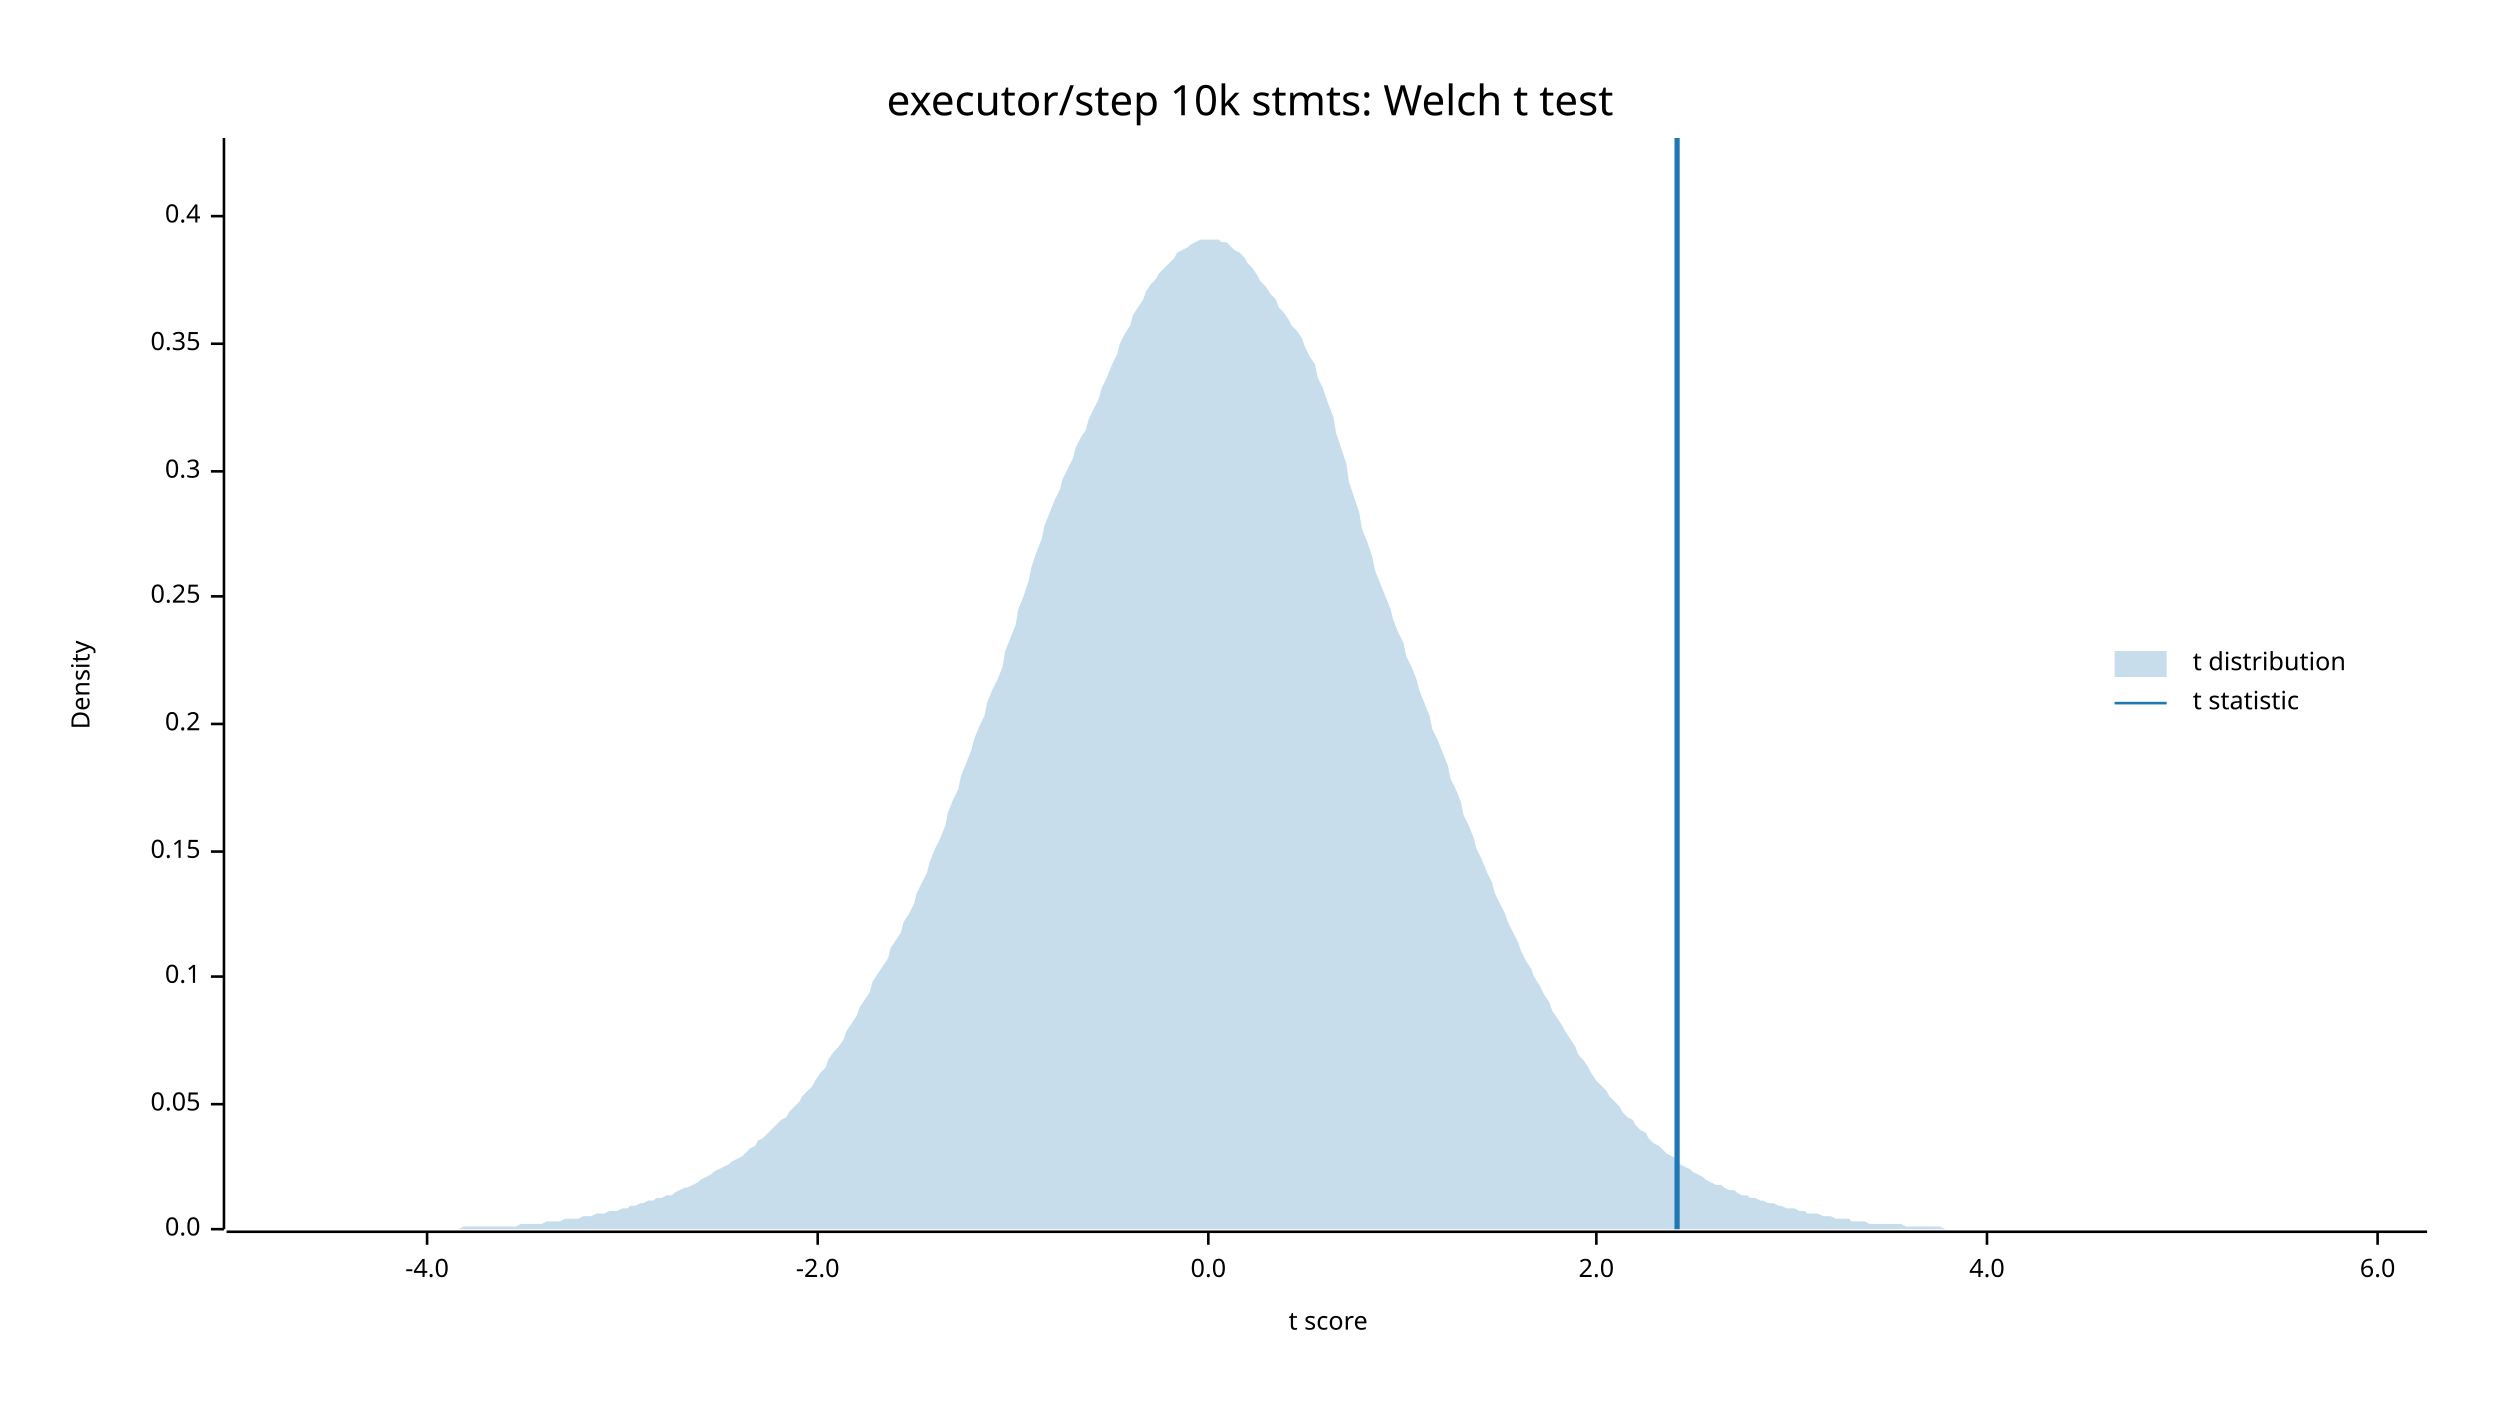
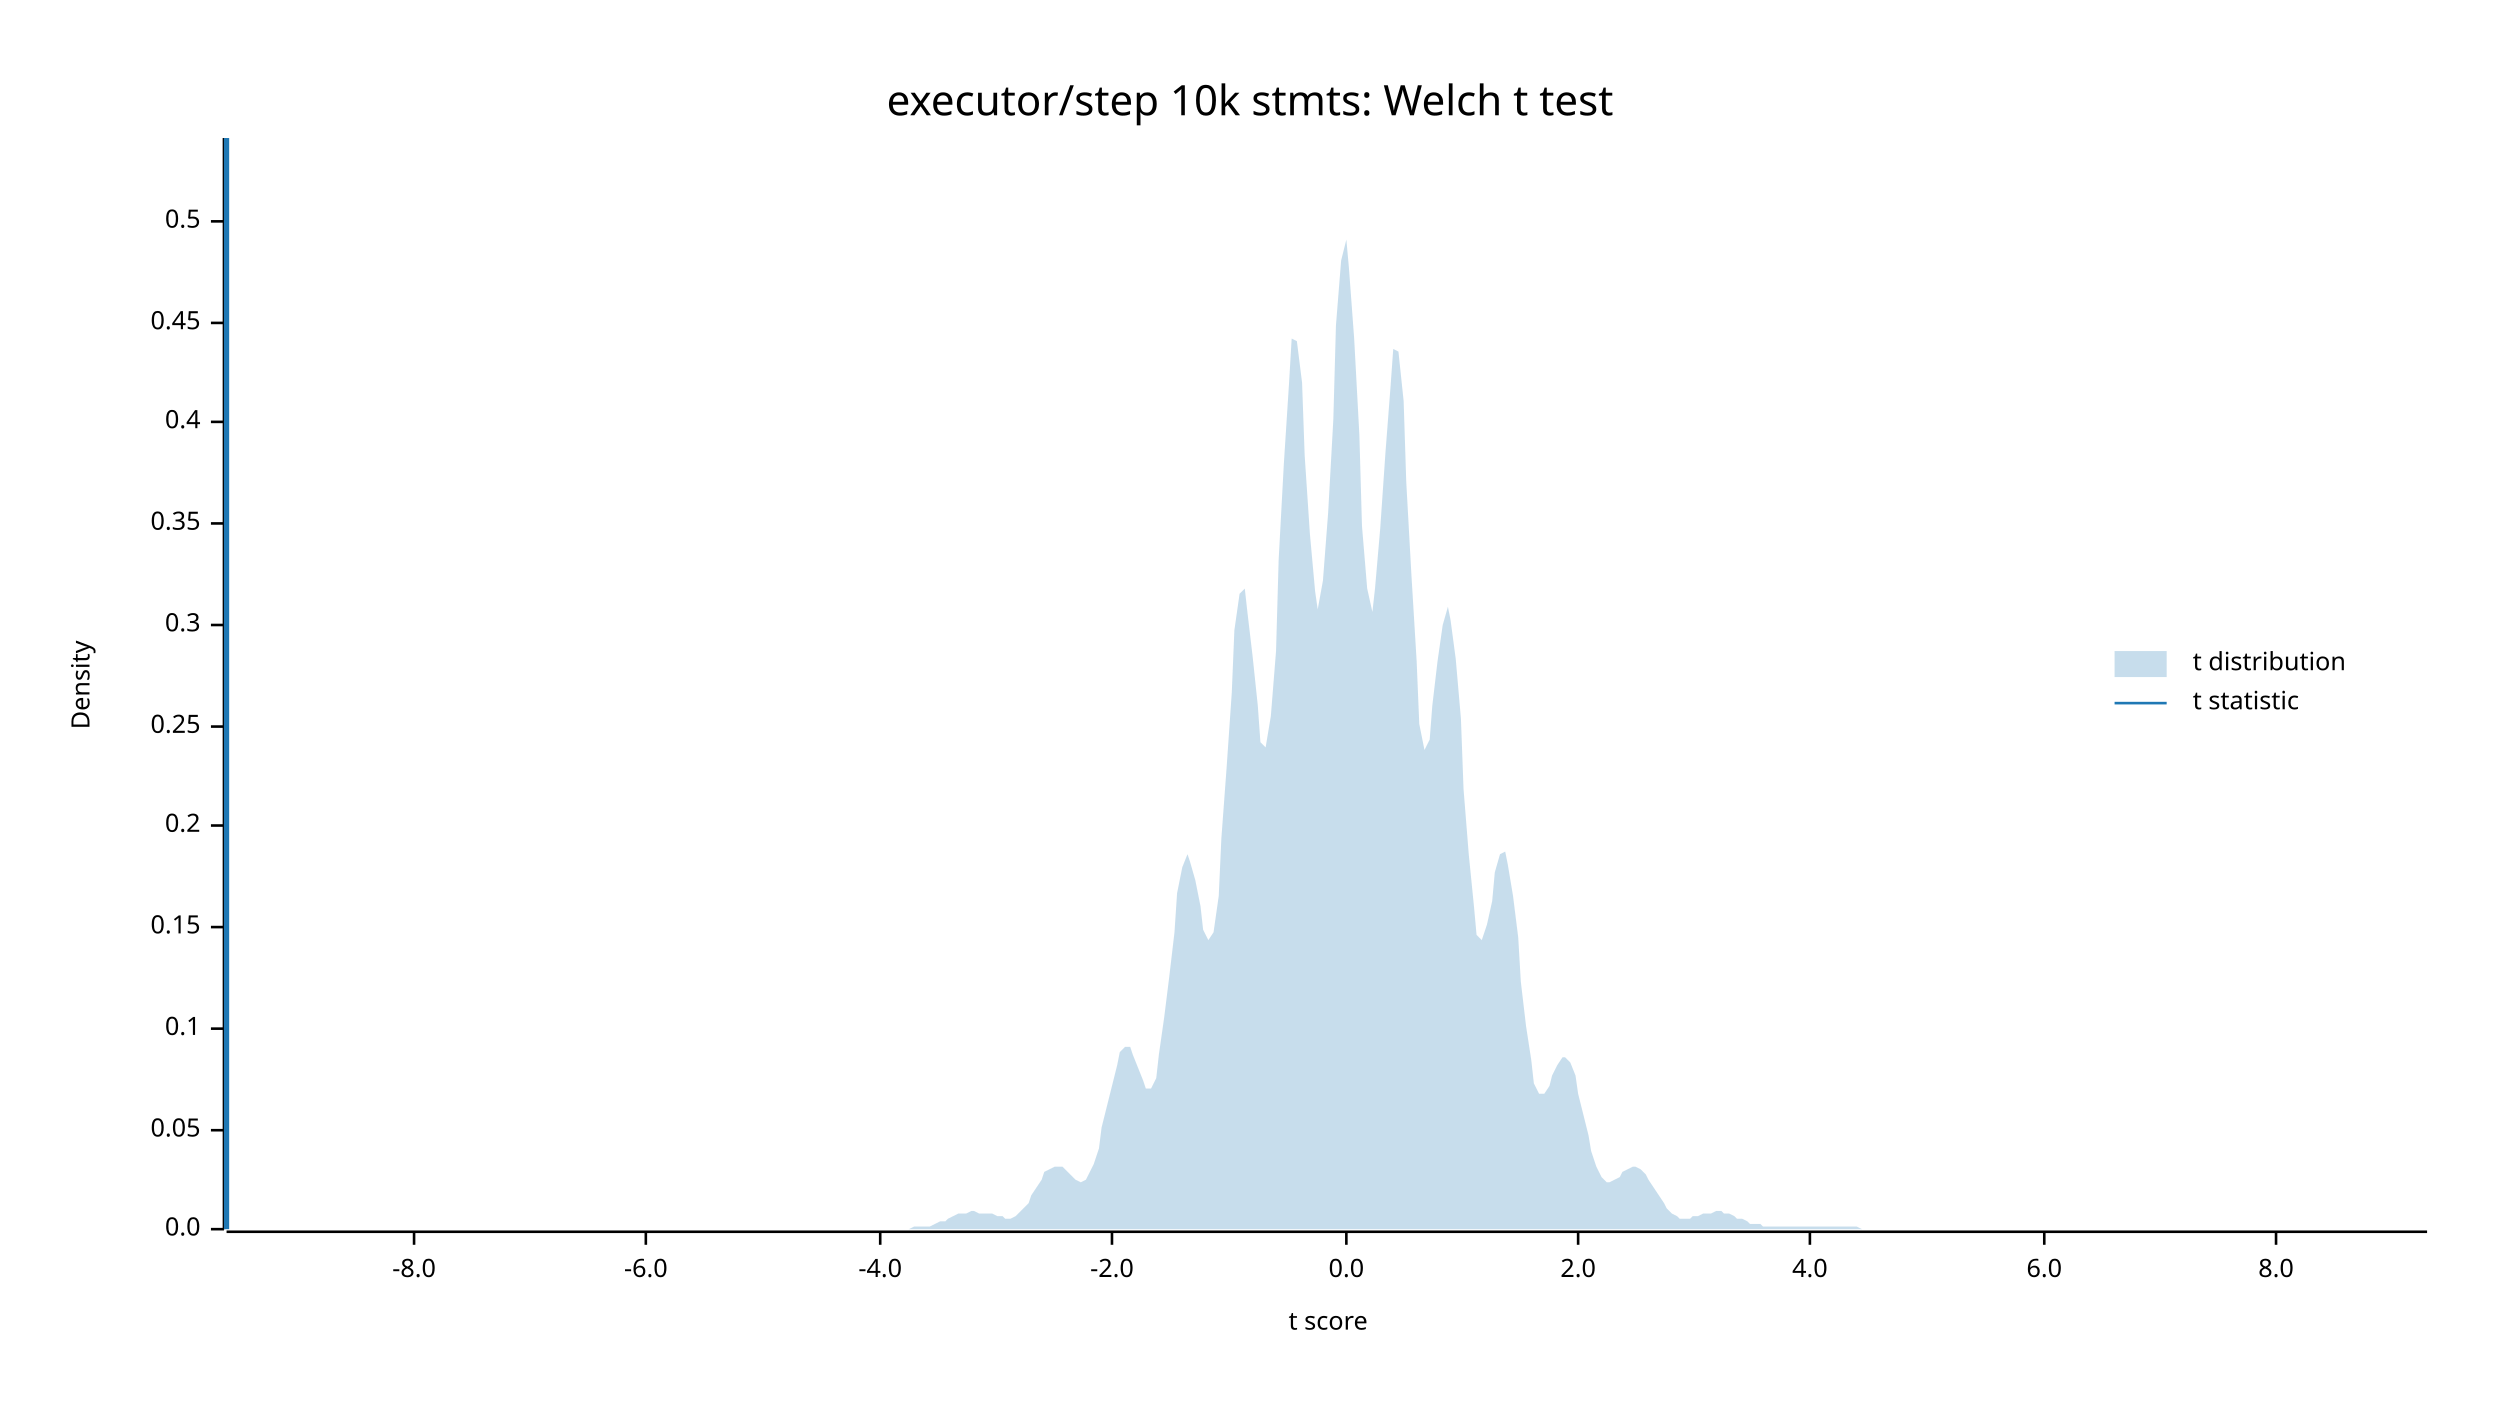
<svg xmlns="http://www.w3.org/2000/svg" width="960" height="540" viewBox="0 0 960 540">
  <text x="480" y="32" dy="0.76em" text-anchor="middle" font-family="sans-serif" font-size="16.129" opacity="1" fill="#000000">
executor/step 10k stmts: Welch t test
</text>
  <text x="27" y="263" dy="0.76em" text-anchor="middle" font-family="sans-serif" font-size="9.677" opacity="1" fill="#000000" transform="rotate(270, 27, 263)">
Density
</text>
  <text x="510" y="513" dy="-0.5ex" text-anchor="middle" font-family="sans-serif" font-size="9.677" opacity="1" fill="#000000">
t score
</text>
  <polyline fill="none" opacity="1" stroke="#000000" stroke-width="1" points="86,53 86,472 " />
  <text x="77" y="472" dy="0.5ex" text-anchor="end" font-family="sans-serif" font-size="9.677" opacity="1" fill="#000000">
0.0
</text>
  <polyline fill="none" opacity="1" stroke="#000000" stroke-width="1" points="81,472 86,472 " />
-   <text x="77" y="424" dy="0.5ex" text-anchor="end" font-family="sans-serif" font-size="9.677" opacity="1" fill="#000000">
+   <text x="77" y="434" dy="0.5ex" text-anchor="end" font-family="sans-serif" font-size="9.677" opacity="1" fill="#000000">
0.05
</text>
-   <polyline fill="none" opacity="1" stroke="#000000" stroke-width="1" points="81,424 86,424 " />
-   <text x="77" y="375" dy="0.5ex" text-anchor="end" font-family="sans-serif" font-size="9.677" opacity="1" fill="#000000">
+   <polyline fill="none" opacity="1" stroke="#000000" stroke-width="1" points="81,434 86,434 " />
+   <text x="77" y="395" dy="0.5ex" text-anchor="end" font-family="sans-serif" font-size="9.677" opacity="1" fill="#000000">
0.1
</text>
-   <polyline fill="none" opacity="1" stroke="#000000" stroke-width="1" points="81,375 86,375 " />
-   <text x="77" y="327" dy="0.5ex" text-anchor="end" font-family="sans-serif" font-size="9.677" opacity="1" fill="#000000">
+   <polyline fill="none" opacity="1" stroke="#000000" stroke-width="1" points="81,395 86,395 " />
+   <text x="77" y="356" dy="0.5ex" text-anchor="end" font-family="sans-serif" font-size="9.677" opacity="1" fill="#000000">
0.15
</text>
-   <polyline fill="none" opacity="1" stroke="#000000" stroke-width="1" points="81,327 86,327 " />
-   <text x="77" y="278" dy="0.5ex" text-anchor="end" font-family="sans-serif" font-size="9.677" opacity="1" fill="#000000">
+   <polyline fill="none" opacity="1" stroke="#000000" stroke-width="1" points="81,356 86,356 " />
+   <text x="77" y="317" dy="0.5ex" text-anchor="end" font-family="sans-serif" font-size="9.677" opacity="1" fill="#000000">
0.2
</text>
-   <polyline fill="none" opacity="1" stroke="#000000" stroke-width="1" points="81,278 86,278 " />
-   <text x="77" y="229" dy="0.5ex" text-anchor="end" font-family="sans-serif" font-size="9.677" opacity="1" fill="#000000">
+   <polyline fill="none" opacity="1" stroke="#000000" stroke-width="1" points="81,317 86,317 " />
+   <text x="77" y="279" dy="0.5ex" text-anchor="end" font-family="sans-serif" font-size="9.677" opacity="1" fill="#000000">
0.25
</text>
-   <polyline fill="none" opacity="1" stroke="#000000" stroke-width="1" points="81,229 86,229 " />
-   <text x="77" y="181" dy="0.5ex" text-anchor="end" font-family="sans-serif" font-size="9.677" opacity="1" fill="#000000">
+   <polyline fill="none" opacity="1" stroke="#000000" stroke-width="1" points="81,279 86,279 " />
+   <text x="77" y="240" dy="0.5ex" text-anchor="end" font-family="sans-serif" font-size="9.677" opacity="1" fill="#000000">
0.3
</text>
-   <polyline fill="none" opacity="1" stroke="#000000" stroke-width="1" points="81,181 86,181 " />
-   <text x="77" y="132" dy="0.5ex" text-anchor="end" font-family="sans-serif" font-size="9.677" opacity="1" fill="#000000">
+   <polyline fill="none" opacity="1" stroke="#000000" stroke-width="1" points="81,240 86,240 " />
+   <text x="77" y="201" dy="0.5ex" text-anchor="end" font-family="sans-serif" font-size="9.677" opacity="1" fill="#000000">
0.35
</text>
-   <polyline fill="none" opacity="1" stroke="#000000" stroke-width="1" points="81,132 86,132 " />
-   <text x="77" y="83" dy="0.5ex" text-anchor="end" font-family="sans-serif" font-size="9.677" opacity="1" fill="#000000">
+   <polyline fill="none" opacity="1" stroke="#000000" stroke-width="1" points="81,201 86,201 " />
+   <text x="77" y="162" dy="0.5ex" text-anchor="end" font-family="sans-serif" font-size="9.677" opacity="1" fill="#000000">
0.4
</text>
-   <polyline fill="none" opacity="1" stroke="#000000" stroke-width="1" points="81,83 86,83 " />
+   <polyline fill="none" opacity="1" stroke="#000000" stroke-width="1" points="81,162 86,162 " />
+   <text x="77" y="124" dy="0.5ex" text-anchor="end" font-family="sans-serif" font-size="9.677" opacity="1" fill="#000000">
+ 0.45
+ </text>
+   <polyline fill="none" opacity="1" stroke="#000000" stroke-width="1" points="81,124 86,124 " />
+   <text x="77" y="85" dy="0.5ex" text-anchor="end" font-family="sans-serif" font-size="9.677" opacity="1" fill="#000000">
+ 0.5
+ </text>
+   <polyline fill="none" opacity="1" stroke="#000000" stroke-width="1" points="81,85 86,85 " />
  <polyline fill="none" opacity="1" stroke="#000000" stroke-width="1" points="87,473 932,473 " />
-   <text x="164" y="483" dy="0.76em" text-anchor="middle" font-family="sans-serif" font-size="9.677" opacity="1" fill="#000000">
+   <text x="159" y="483" dy="0.76em" text-anchor="middle" font-family="sans-serif" font-size="9.677" opacity="1" fill="#000000">
+ -8.0
+ </text>
+   <polyline fill="none" opacity="1" stroke="#000000" stroke-width="1" points="159,473 159,478 " />
+   <text x="248" y="483" dy="0.76em" text-anchor="middle" font-family="sans-serif" font-size="9.677" opacity="1" fill="#000000">
+ -6.0
+ </text>
+   <polyline fill="none" opacity="1" stroke="#000000" stroke-width="1" points="248,473 248,478 " />
+   <text x="338" y="483" dy="0.76em" text-anchor="middle" font-family="sans-serif" font-size="9.677" opacity="1" fill="#000000">
-4.0
</text>
-   <polyline fill="none" opacity="1" stroke="#000000" stroke-width="1" points="164,473 164,478 " />
-   <text x="314" y="483" dy="0.76em" text-anchor="middle" font-family="sans-serif" font-size="9.677" opacity="1" fill="#000000">
+   <polyline fill="none" opacity="1" stroke="#000000" stroke-width="1" points="338,473 338,478 " />
+   <text x="427" y="483" dy="0.76em" text-anchor="middle" font-family="sans-serif" font-size="9.677" opacity="1" fill="#000000">
-2.0
</text>
-   <polyline fill="none" opacity="1" stroke="#000000" stroke-width="1" points="314,473 314,478 " />
-   <text x="464" y="483" dy="0.76em" text-anchor="middle" font-family="sans-serif" font-size="9.677" opacity="1" fill="#000000">
+   <polyline fill="none" opacity="1" stroke="#000000" stroke-width="1" points="427,473 427,478 " />
+   <text x="517" y="483" dy="0.76em" text-anchor="middle" font-family="sans-serif" font-size="9.677" opacity="1" fill="#000000">
0.0
</text>
-   <polyline fill="none" opacity="1" stroke="#000000" stroke-width="1" points="464,473 464,478 " />
-   <text x="613" y="483" dy="0.76em" text-anchor="middle" font-family="sans-serif" font-size="9.677" opacity="1" fill="#000000">
+   <polyline fill="none" opacity="1" stroke="#000000" stroke-width="1" points="517,473 517,478 " />
+   <text x="606" y="483" dy="0.76em" text-anchor="middle" font-family="sans-serif" font-size="9.677" opacity="1" fill="#000000">
2.0
</text>
-   <polyline fill="none" opacity="1" stroke="#000000" stroke-width="1" points="613,473 613,478 " />
-   <text x="763" y="483" dy="0.76em" text-anchor="middle" font-family="sans-serif" font-size="9.677" opacity="1" fill="#000000">
+   <polyline fill="none" opacity="1" stroke="#000000" stroke-width="1" points="606,473 606,478 " />
+   <text x="695" y="483" dy="0.76em" text-anchor="middle" font-family="sans-serif" font-size="9.677" opacity="1" fill="#000000">
4.0
</text>
-   <polyline fill="none" opacity="1" stroke="#000000" stroke-width="1" points="763,473 763,478 " />
-   <text x="913" y="483" dy="0.76em" text-anchor="middle" font-family="sans-serif" font-size="9.677" opacity="1" fill="#000000">
+   <polyline fill="none" opacity="1" stroke="#000000" stroke-width="1" points="695,473 695,478 " />
+   <text x="785" y="483" dy="0.76em" text-anchor="middle" font-family="sans-serif" font-size="9.677" opacity="1" fill="#000000">
6.0
</text>
-   <polyline fill="none" opacity="1" stroke="#000000" stroke-width="1" points="913,473 913,478 " />
-   <polygon opacity="0.25" fill="#1F78B4" points="87,472 88,472 90,472 92,472 93,472 95,472 97,472 98,472 100,472 102,472 103,472 105,472 107,472 109,472 110,472 112,472 114,472 115,472 117,472 119,472 120,472 122,472 124,472 125,472 127,472 129,472 131,472 132,472 134,472 136,472 137,472 139,472 141,472 142,472 144,472 146,472 147,472 149,472 151,472 153,472 154,472 156,472 158,472 159,472 161,472 163,472 164,472 166,472 168,472 169,472 171,472 173,472 175,472 176,472 178,471 180,471 181,471 183,471 185,471 186,471 188,471 190,471 191,471 193,471 195,471 197,471 198,471 200,470 202,470 203,470 205,470 207,470 208,470 210,469 212,469 214,469 215,469 217,468 219,468 220,468 222,468 224,467 225,467 227,467 229,466 230,466 232,466 234,465 236,465 237,465 239,464 241,464 242,463 244,463 246,462 247,462 249,461 251,461 252,460 254,460 256,459 258,459 259,458 261,457 263,456 264,456 266,455 268,454 269,453 271,452 273,451 274,450 276,449 278,448 280,447 281,446 283,445 285,444 286,443 288,441 290,440 291,438 293,437 295,435 296,434 298,432 300,430 302,429 303,427 305,425 307,423 308,421 310,419 312,417 313,415 315,412 317,410 318,407 320,404 322,402 324,399 325,396 327,393 329,390 330,387 332,384 334,381 335,377 337,374 339,371 341,368 342,364 344,361 346,358 347,354 349,351 351,347 352,343 354,339 356,335 357,331 359,326 361,322 363,317 364,312 366,307 368,303 369,298 371,293 373,288 374,284 376,279 378,275 379,270 381,265 383,261 385,256 386,250 388,245 390,240 391,234 393,229 395,223 396,218 398,212 400,207 401,202 403,197 405,192 407,188 408,184 410,180 412,176 413,172 415,168 417,165 418,161 420,157 422,153 423,149 425,145 427,140 429,136 430,132 432,128 434,125 435,121 437,118 439,115 440,112 442,109 444,107 445,105 447,103 449,101 451,99 452,97 454,96 456,95 457,94 459,93 461,92 462,92 464,92 466,92 468,92 469,93 471,93 473,95 474,96 476,97 478,99 479,101 481,103 483,106 484,108 486,110 488,113 490,115 491,118 493,120 495,123 496,125 498,127 500,130 501,133 503,137 505,140 506,145 508,149 510,155 512,160 513,166 515,172 517,178 518,185 520,191 522,197 523,203 525,208 527,214 528,219 530,224 532,229 534,234 535,238 537,243 539,247 540,252 542,256 544,261 545,265 547,270 549,275 550,280 552,284 554,289 556,294 557,299 559,303 561,308 562,313 564,317 566,322 567,326 569,330 571,335 573,339 574,343 576,347 578,351 579,354 581,358 583,362 584,365 586,369 588,372 589,375 591,378 593,382 595,385 596,388 598,391 600,394 601,396 603,399 605,402 606,405 608,407 610,410 611,412 613,415 615,417 617,419 618,421 620,423 622,425 623,427 625,429 627,430 628,432 630,434 632,435 633,437 635,439 637,440 639,442 640,443 642,444 644,445 645,447 647,448 649,449 650,450 652,451 654,452 655,453 657,454 659,455 661,455 662,456 664,457 666,457 667,458 669,459 671,459 672,460 674,460 676,461 677,461 679,462 681,462 683,463 684,463 686,464 688,464 689,464 691,465 693,465 694,466 696,466 698,466 700,467 701,467 703,467 705,468 706,468 708,468 710,468 711,469 713,469 715,469 716,469 718,470 720,470 722,470 723,470 725,470 727,470 728,470 730,470 732,471 733,471 735,471 737,471 738,471 740,471 742,471 744,471 745,471 747,472 749,472 750,472 752,472 754,472 755,472 757,472 759,472 760,472 762,472 764,472 766,472 767,472 769,472 771,472 772,472 774,472 776,472 777,472 779,472 781,472 782,472 784,472 786,472 788,472 789,472 791,472 793,472 794,472 796,472 798,472 799,472 801,472 803,472 804,472 806,472 808,472 810,472 811,472 813,472 815,472 816,472 818,472 820,472 821,472 823,472 825,472 827,472 828,472 830,472 832,472 833,472 835,472 837,472 838,472 840,472 842,472 843,472 845,472 847,472 849,472 850,472 852,472 854,472 855,472 857,472 859,472 860,472 862,472 864,472 865,472 867,472 869,472 871,472 872,472 874,472 876,472 877,472 879,472 881,472 882,472 884,472 886,472 887,472 889,472 891,472 893,472 894,472 896,472 898,472 899,472 901,472 903,472 904,472 906,472 908,472 909,472 911,472 913,472 915,472 916,472 918,472 920,472 921,472 923,472 925,472 926,472 928,472 930,472 932,472 932,472 87,472 " />
-   <polyline fill="none" opacity="1" stroke="#1F78B4" stroke-width="2" points="644,472 644,53 " />
+   <polyline fill="none" opacity="1" stroke="#000000" stroke-width="1" points="785,473 785,478 " />
+   <text x="874" y="483" dy="0.76em" text-anchor="middle" font-family="sans-serif" font-size="9.677" opacity="1" fill="#000000">
+ 8.0
+ </text>
+   <polyline fill="none" opacity="1" stroke="#000000" stroke-width="1" points="874,473 874,478 " />
+   <polygon opacity="0.25" fill="#1F78B4" points="87,472 88,472 90,472 92,472 93,472 95,472 97,472 98,472 100,472 102,472 103,472 105,472 107,472 109,472 110,472 112,472 114,472 115,472 117,472 119,472 120,472 122,472 124,472 125,472 127,472 129,472 131,472 132,472 134,472 136,472 137,472 139,472 141,472 142,472 144,472 146,472 147,472 149,472 151,472 153,472 154,472 156,472 158,472 159,472 161,472 163,472 164,472 166,472 168,472 169,472 171,472 173,472 175,472 176,472 178,472 180,472 181,472 183,472 185,472 186,472 188,472 190,472 191,472 193,472 195,472 197,472 198,472 200,472 202,472 203,472 205,472 207,472 208,472 210,472 212,472 214,472 215,472 217,472 219,472 220,472 222,472 224,472 225,472 227,472 229,472 230,472 232,472 234,472 236,472 237,472 239,472 241,472 242,472 244,472 246,472 247,472 249,472 251,472 252,472 254,472 256,472 258,472 259,472 261,472 263,472 264,472 266,472 268,472 269,472 271,472 273,472 274,472 276,472 278,472 280,472 281,472 283,472 285,472 286,472 288,472 290,472 291,472 293,472 295,472 296,472 298,472 300,472 302,472 303,472 305,472 307,472 308,472 310,472 312,472 313,472 315,472 317,472 318,472 320,472 322,472 324,472 325,472 327,472 329,472 330,472 332,472 334,472 335,472 337,472 339,472 341,472 342,472 344,472 346,472 347,472 349,472 351,471 352,471 354,471 356,471 357,471 359,470 361,469 363,469 364,468 366,467 368,466 369,466 371,466 373,465 374,465 376,466 378,466 379,466 381,466 383,467 385,467 386,468 388,468 390,467 391,466 393,464 395,462 396,459 398,456 400,453 401,450 403,449 405,448 407,448 408,448 410,450 412,452 413,453 415,454 417,453 418,451 420,447 422,441 423,433 425,425 427,417 429,409 430,404 432,402 434,402 435,405 437,410 439,415 440,418 442,418 444,414 445,405 447,391 449,375 451,358 452,343 454,333 456,328 457,331 459,338 461,348 462,357 464,361 466,358 468,344 469,322 471,295 473,266 474,242 476,228 478,226 479,235 481,252 483,271 484,285 486,287 488,275 490,250 491,215 493,178 495,147 496,130 498,131 500,147 501,175 503,205 505,227 506,234 508,223 510,197 512,161 513,125 515,100 517,92 518,103 520,130 522,167 523,202 525,226 527,235 528,226 530,203 532,174 534,148 535,134 537,135 539,154 540,185 542,221 544,254 545,278 547,288 549,284 550,271 552,254 554,240 556,233 557,238 559,253 561,276 562,303 564,328 566,348 567,359 569,361 571,355 573,346 574,335 576,328 578,327 579,332 581,344 583,360 584,377 586,394 588,407 589,416 591,420 593,420 595,417 596,413 598,409 600,406 601,406 603,408 605,413 606,420 608,428 610,436 611,442 613,448 615,452 617,454 618,454 620,453 622,452 623,450 625,449 627,448 628,448 630,449 632,451 633,453 635,456 637,459 639,462 640,464 642,466 644,467 645,468 647,468 649,468 650,467 652,467 654,466 655,466 657,466 659,465 661,465 662,466 664,466 666,467 667,468 669,468 671,469 672,470 674,470 676,470 677,471 679,471 681,471 683,471 684,471 686,471 688,471 689,471 691,471 693,471 694,471 696,471 698,471 700,471 701,471 703,471 705,471 706,471 708,471 710,471 711,471 713,471 715,472 716,472 718,472 720,472 722,472 723,472 725,472 727,472 728,472 730,472 732,472 733,472 735,472 737,472 738,472 740,472 742,472 744,472 745,472 747,472 749,472 750,472 752,472 754,472 755,472 757,472 759,472 760,472 762,472 764,472 766,472 767,472 769,472 771,472 772,472 774,472 776,472 777,472 779,472 781,472 782,472 784,472 786,472 788,472 789,472 791,472 793,472 794,472 796,472 798,472 799,472 801,472 803,472 804,472 806,472 808,472 810,472 811,472 813,472 815,472 816,472 818,472 820,472 821,472 823,472 825,472 827,472 828,472 830,472 832,472 833,472 835,472 837,472 838,472 840,472 842,472 843,472 845,472 847,472 849,472 850,472 852,472 854,472 855,472 857,472 859,472 860,472 862,472 864,472 865,472 867,472 869,472 871,472 872,472 874,472 876,472 877,472 879,472 881,472 882,472 884,472 886,472 887,472 889,472 891,472 893,472 894,472 896,472 898,472 899,472 901,472 903,472 904,472 906,472 908,472 909,472 911,472 913,472 915,472 916,472 918,472 920,472 921,472 923,472 925,472 926,472 928,472 930,472 932,472 932,472 87,472 " />
+   <polyline fill="none" opacity="1" stroke="#1F78B4" stroke-width="2" points="87,472 87,53 " />
  <text x="842" y="250" dy="0.76em" text-anchor="start" font-family="sans-serif" font-size="9.677" opacity="1" fill="#000000">
t distribution
</text>
  <text x="842" y="265" dy="0.76em" text-anchor="start" font-family="sans-serif" font-size="9.677" opacity="1" fill="#000000">
t statistic
</text>
  <rect x="812" y="250" width="20" height="10" opacity="0.25" fill="#1F78B4" stroke="none" />
  <polyline fill="none" opacity="1" stroke="#1F78B4" stroke-width="1" points="812,270 832,270 " />
</svg>
